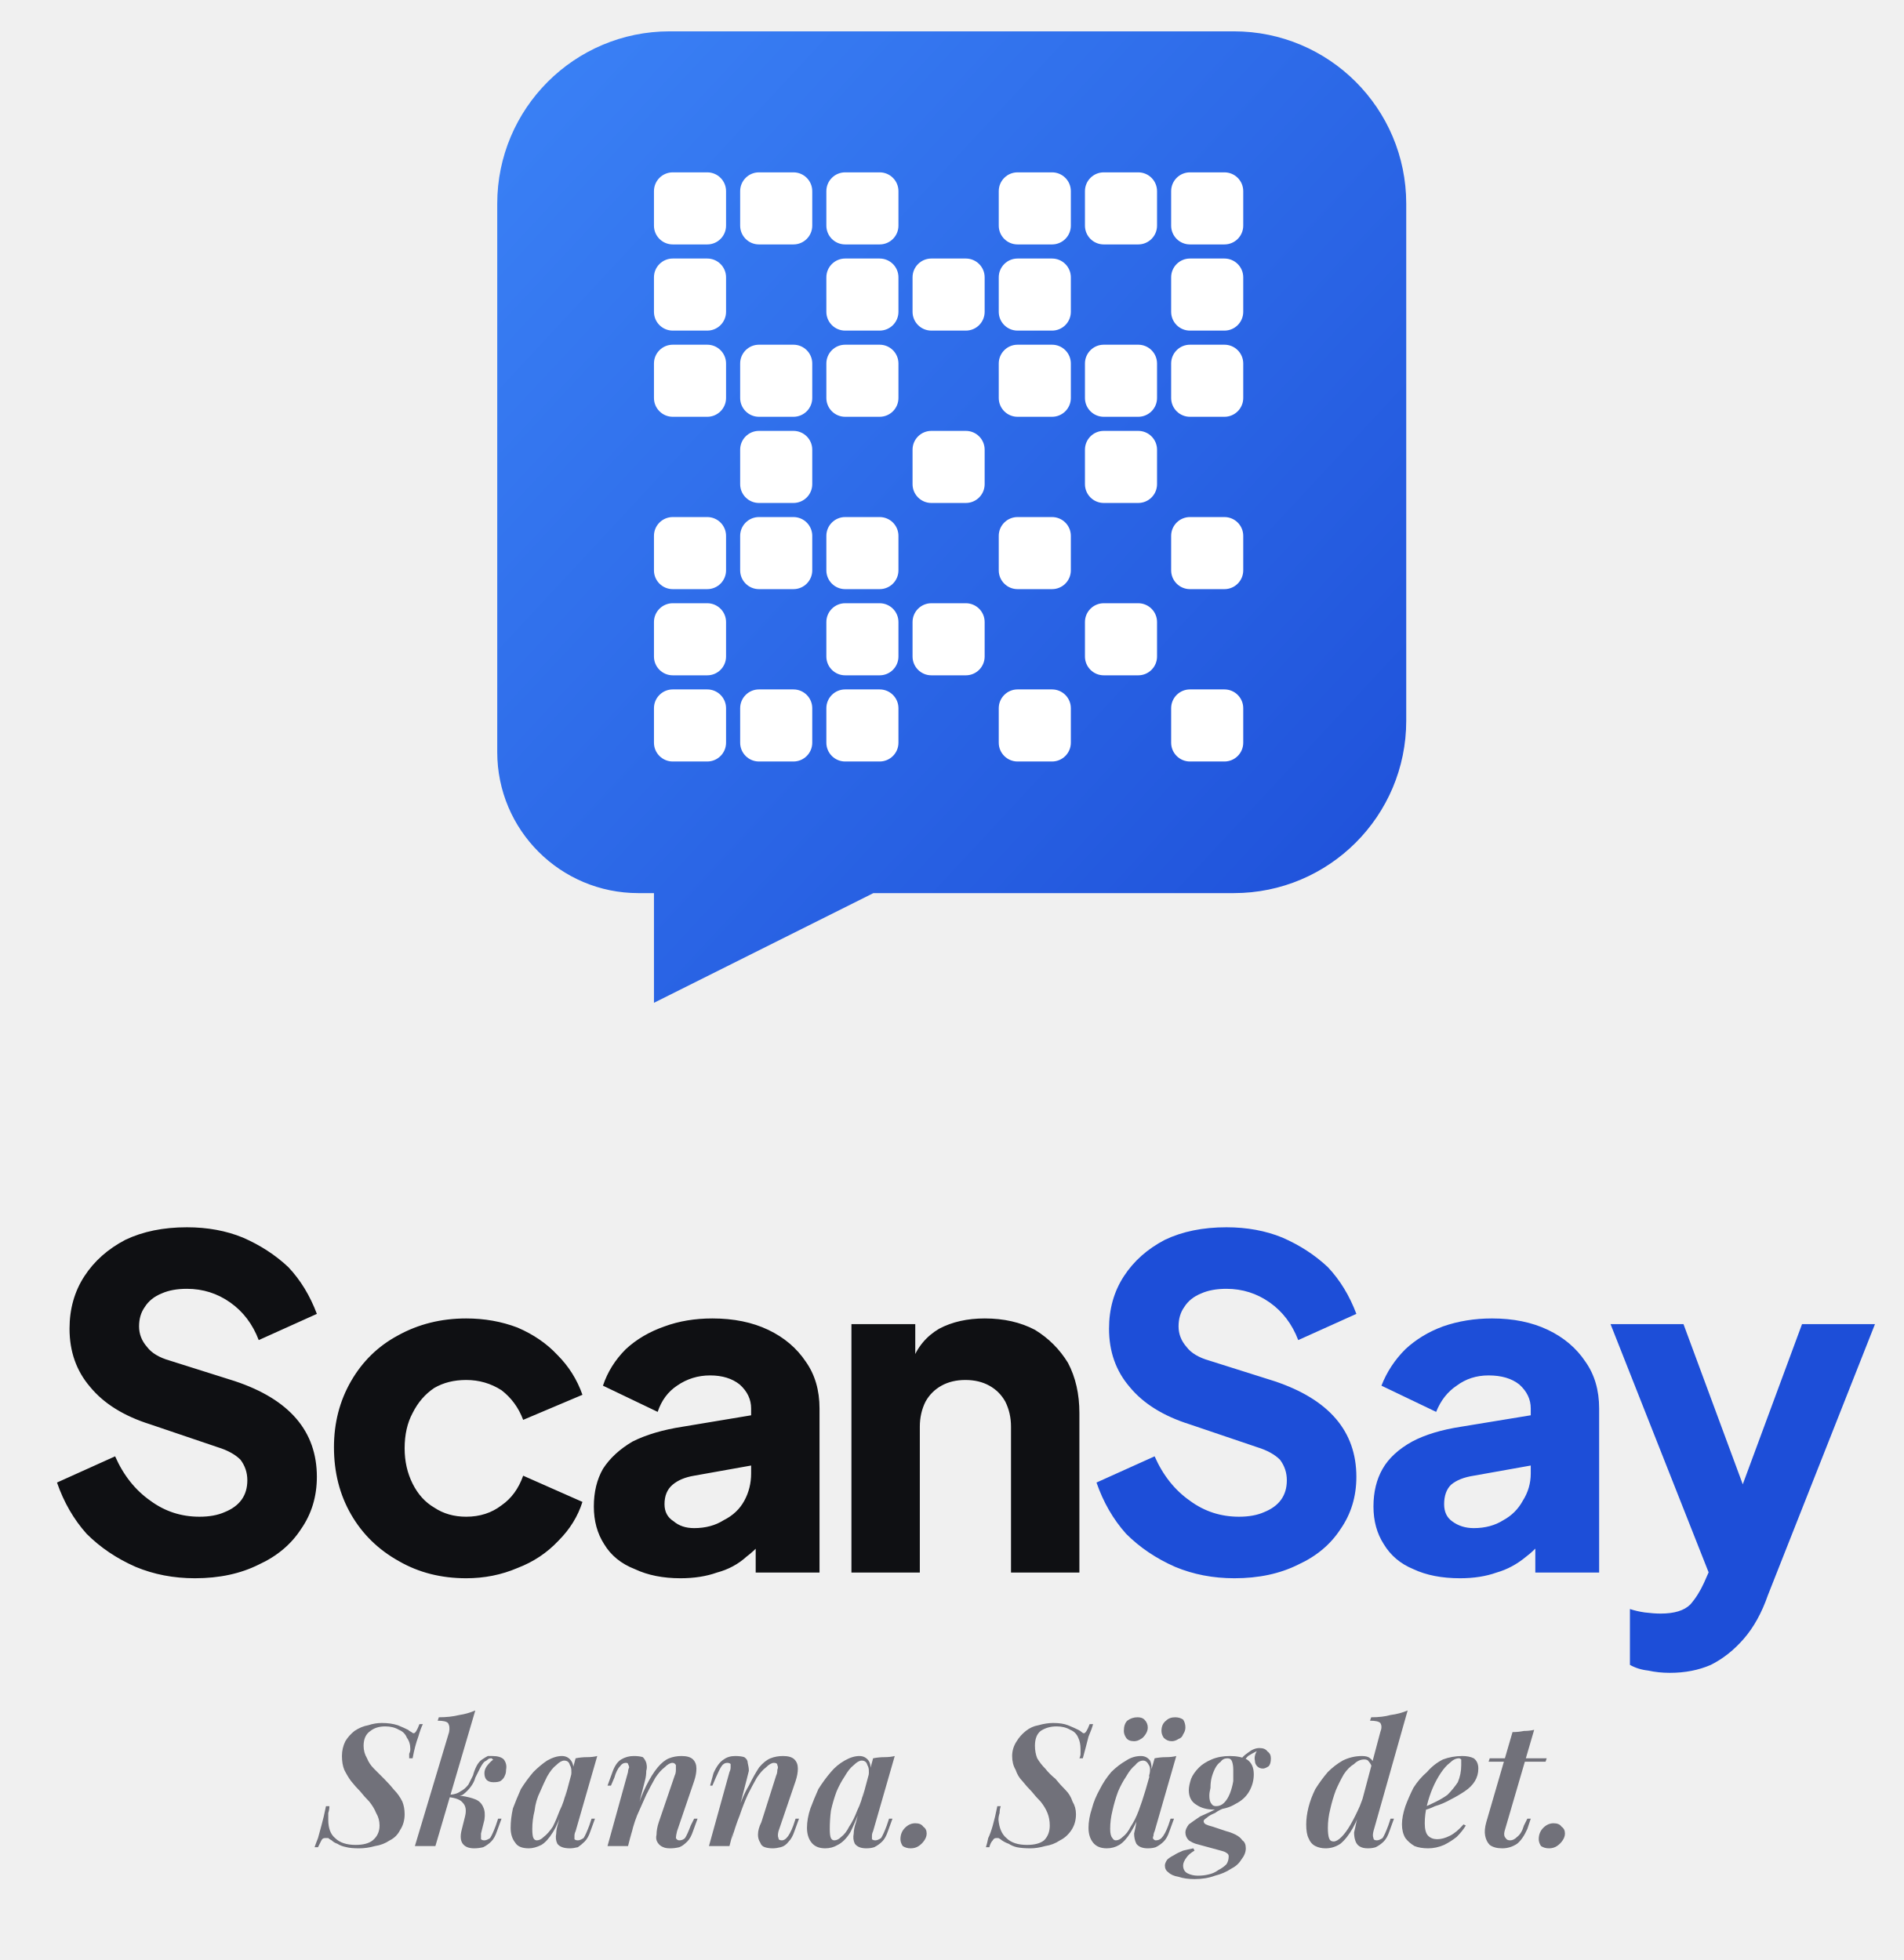
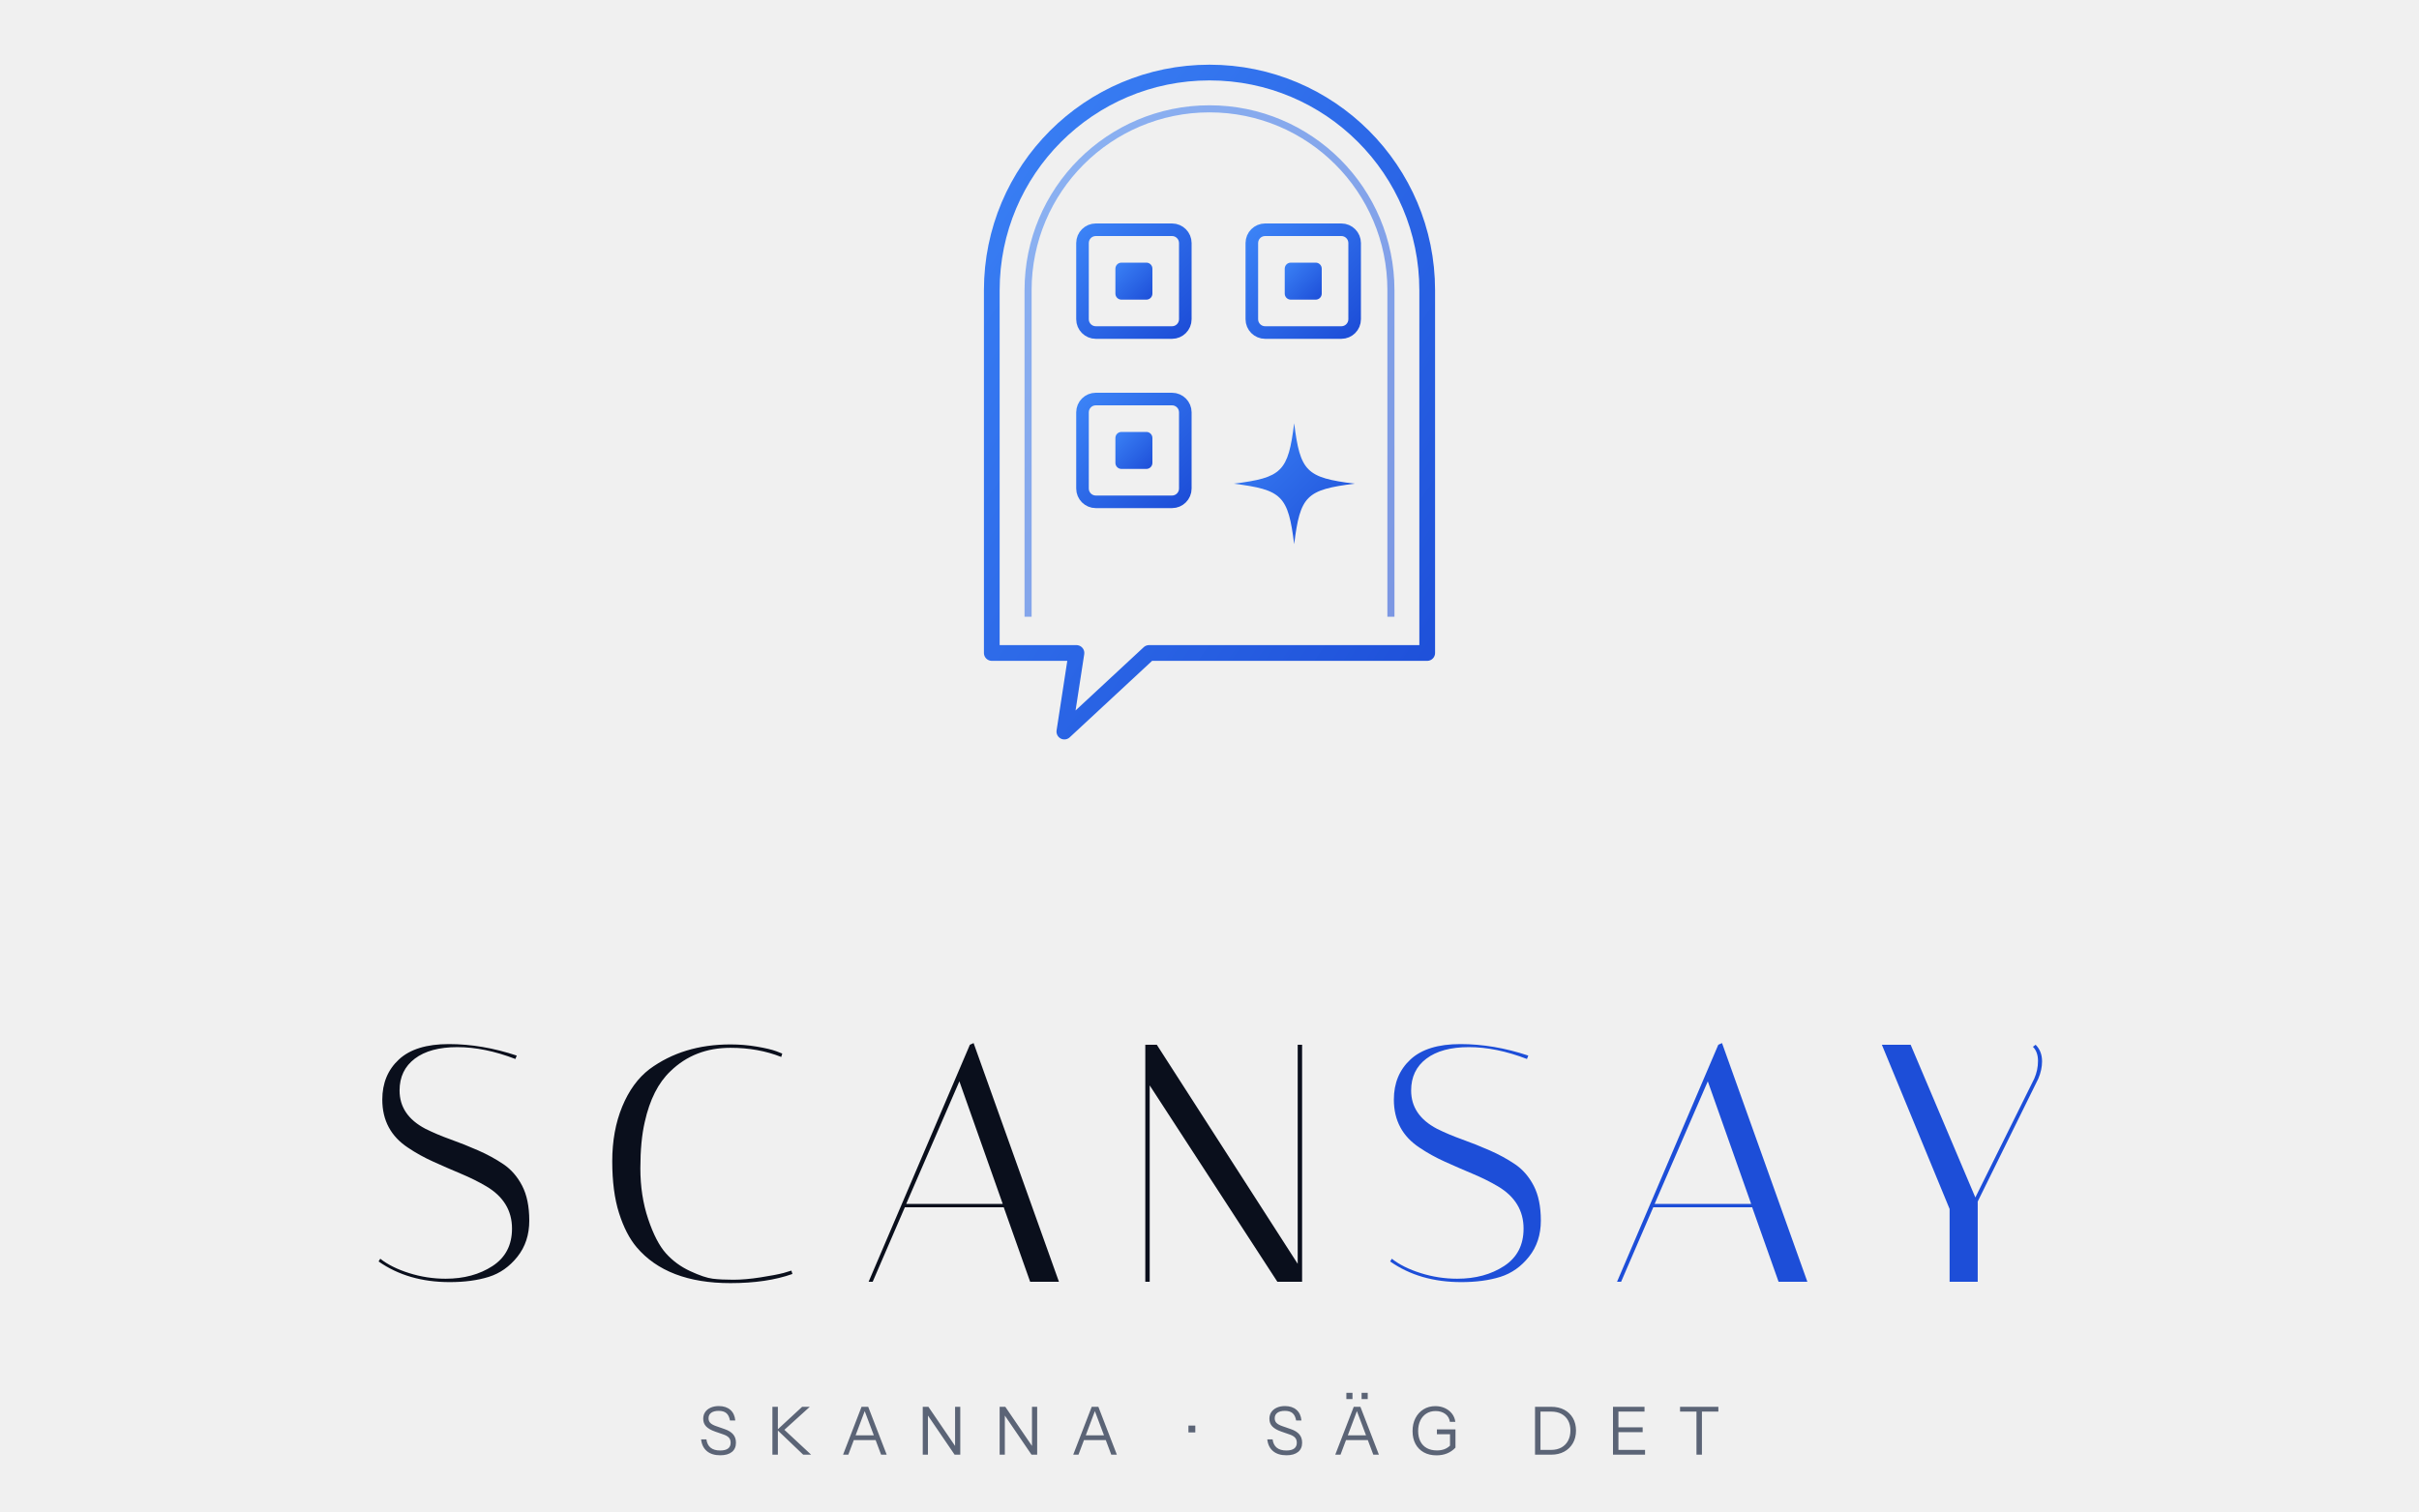
- <svg xmlns="http://www.w3.org/2000/svg" width="167" height="172" viewBox="0 0 167 172" role="img" aria-label="ScanSay – Skanna. Säg det.">
+ <svg xmlns="http://www.w3.org/2000/svg" viewBox="0 0 400 250" width="400" height="250">
  <defs>
-     <linearGradient id="wg" x1="0" y1="0" x2="1" y2="0">
-       <stop offset="0" stop-color="#1D4ED8" />
+     <linearGradient id="sg" x1="0" y1="0" x2="1" y2="1">
+       <stop offset="0" stop-color="#3B82F6" />
      <stop offset="1" stop-color="#1D4ED8" />
    </linearGradient>
  </defs>
-   <g transform="translate(39.5,0) scale(1.375)">
-     <defs>
-       <linearGradient id="qgs0sv" x1="0" y1="0" x2="1" y2="1">
-         <stop offset="0" stop-color="#3B82F6" />
-         <stop offset="1" stop-color="#1D4ED8" />
-       </linearGradient>
-     </defs>
-     <path d="M14 2h36a11 11 0 0 1 11 11v33a11 11 0 0 1-11 11H27l-14 7v-7h-1A9 9 0 0 1 3 48V13A11 11 0 0 1 14 2z" fill="url(#qgs0sv)" />
-     <rect x="13.0" y="11.0" width="4.6" height="4.6" rx="1.2" fill="#FFFFFF" />
-     <rect x="18.5" y="11.0" width="4.6" height="4.6" rx="1.2" fill="#FFFFFF" />
-     <rect x="24.0" y="11.0" width="4.6" height="4.6" rx="1.2" fill="#FFFFFF" />
-     <rect x="13.0" y="16.5" width="4.6" height="4.6" rx="1.2" fill="#FFFFFF" />
-     <rect x="24.0" y="16.5" width="4.6" height="4.6" rx="1.2" fill="#FFFFFF" />
-     <rect x="13.0" y="22.0" width="4.6" height="4.6" rx="1.2" fill="#FFFFFF" />
-     <rect x="18.5" y="22.0" width="4.6" height="4.6" rx="1.2" fill="#FFFFFF" />
-     <rect x="24.0" y="22.0" width="4.6" height="4.6" rx="1.2" fill="#FFFFFF" />
-     <rect x="35.0" y="11.0" width="4.6" height="4.6" rx="1.2" fill="#FFFFFF" />
-     <rect x="40.5" y="11.0" width="4.6" height="4.6" rx="1.2" fill="#FFFFFF" />
-     <rect x="46.0" y="11.0" width="4.6" height="4.6" rx="1.2" fill="#FFFFFF" />
-     <rect x="35.0" y="16.5" width="4.6" height="4.6" rx="1.2" fill="#FFFFFF" />
-     <rect x="46.0" y="16.5" width="4.6" height="4.6" rx="1.2" fill="#FFFFFF" />
-     <rect x="35.0" y="22.0" width="4.6" height="4.6" rx="1.2" fill="#FFFFFF" />
-     <rect x="40.5" y="22.0" width="4.6" height="4.6" rx="1.2" fill="#FFFFFF" />
-     <rect x="46.0" y="22.0" width="4.6" height="4.6" rx="1.2" fill="#FFFFFF" />
-     <rect x="13.0" y="33.0" width="4.6" height="4.6" rx="1.2" fill="#FFFFFF" />
-     <rect x="18.5" y="33.0" width="4.6" height="4.6" rx="1.2" fill="#FFFFFF" />
-     <rect x="24.0" y="33.0" width="4.6" height="4.6" rx="1.2" fill="#FFFFFF" />
-     <rect x="13.0" y="38.5" width="4.6" height="4.6" rx="1.2" fill="#FFFFFF" />
-     <rect x="24.0" y="38.5" width="4.6" height="4.6" rx="1.2" fill="#FFFFFF" />
-     <rect x="13.0" y="44.0" width="4.6" height="4.6" rx="1.2" fill="#FFFFFF" />
-     <rect x="18.5" y="44.0" width="4.6" height="4.6" rx="1.2" fill="#FFFFFF" />
-     <rect x="24.0" y="44.0" width="4.6" height="4.6" rx="1.2" fill="#FFFFFF" />
-     <rect x="35.0" y="33.0" width="4.6" height="4.6" rx="1.2" fill="#FFFFFF" />
-     <rect x="46.0" y="33.0" width="4.6" height="4.6" rx="1.2" fill="#FFFFFF" />
-     <rect x="40.5" y="38.5" width="4.6" height="4.6" rx="1.2" fill="#FFFFFF" />
-     <rect x="35.0" y="44.0" width="4.6" height="4.6" rx="1.2" fill="#FFFFFF" />
-     <rect x="29.5" y="27.5" width="4.6" height="4.6" rx="1.2" fill="#FFFFFF" />
-     <rect x="40.5" y="27.5" width="4.6" height="4.6" rx="1.2" fill="#FFFFFF" />
-     <rect x="29.5" y="38.5" width="4.6" height="4.6" rx="1.2" fill="#FFFFFF" />
-     <rect x="46.0" y="44.0" width="4.6" height="4.6" rx="1.2" fill="#FFFFFF" />
-     <rect x="29.5" y="16.5" width="4.6" height="4.6" rx="1.2" fill="#FFFFFF" />
-     <rect x="18.5" y="27.5" width="4.6" height="4.6" rx="1.2" fill="#FFFFFF" />
+   <g transform="translate(150 0)">
+     <path d="M14 108 V48 A36 36 0 0 1 86 48 V108 H40 L26 121 L28 108 Z" fill="none" stroke="url(#sg)" stroke-width="2.6" stroke-linejoin="round" />
+     <path d="M20 102 V48 A30 30 0 0 1 80 48 V102" fill="none" stroke="url(#sg)" stroke-width="1.17" opacity=".55" />
+     <rect x="29" y="38" width="17" height="17" rx="2.2" fill="none" stroke="url(#sg)" stroke-width="2.08" />
+     <rect x="34.44" y="43.44" width="6.12" height="6.12" rx="1" fill="url(#sg)" />
+     <rect x="57" y="38" width="17" height="17" rx="2.2" fill="none" stroke="url(#sg)" stroke-width="2.08" />
+     <rect x="62.44" y="43.44" width="6.12" height="6.12" rx="1" fill="url(#sg)" />
+     <rect x="29" y="66" width="17" height="17" rx="2.2" fill="none" stroke="url(#sg)" stroke-width="2.08" />
+     <rect x="34.44" y="71.44" width="6.12" height="6.12" rx="1" fill="url(#sg)" />
+     <path d="M64 70 C65 78 66 79 74 80 C66 81 65 82 64 90 C63 82 62 81 54 80 C62 79 63 78 64 70 Z" fill="url(#sg)" />
  </g>
-   <path fill="#0F1013" d="M17.1 138.5Q14.3 138.5 11.9 137.5Q9.4 136.4 7.6 134.6Q5.9 132.7 5 130.1L10.1 127.8Q11.2 130.3 13.2 131.7Q15.1 133.1 17.5 133.1Q18.8 133.1 19.7 132.7Q20.7 132.3 21.2 131.6Q21.7 130.9 21.7 129.9Q21.7 128.9 21.1 128.1Q20.4 127.4 19.1 127L13.2 125Q9.7 123.9 7.9 121.7Q6.1 119.6 6.1 116.6Q6.1 114 7.4 112Q8.7 110 11 108.8Q13.3 107.7 16.4 107.7Q19.1 107.7 21.3 108.6Q23.6 109.6 25.3 111.2Q26.9 112.9 27.8 115.3L22.7 117.6Q21.9 115.5 20.2 114.3Q18.5 113.1 16.4 113.1Q15.1 113.1 14.2 113.5Q13.2 113.9 12.7 114.7Q12.2 115.4 12.2 116.4Q12.2 117.4 12.9 118.2Q13.5 119 14.9 119.4L20.6 121.2Q24.2 122.4 26 124.5Q27.8 126.6 27.8 129.6Q27.8 132.2 26.4 134.2Q25.1 136.2 22.7 137.3Q20.3 138.5 17.1 138.5Z M40.9 138.5Q37.6 138.5 35 137Q32.3 135.5 30.8 132.9Q29.3 130.3 29.3 127Q29.3 123.8 30.8 121.2Q32.3 118.6 34.9 117.2Q37.6 115.7 40.9 115.7Q43.3 115.7 45.4 116.5Q47.5 117.4 48.9 118.9Q50.4 120.4 51.1 122.4L45.9 124.6Q45.3 123 44 122Q42.6 121.1 40.9 121.1Q39.3 121.1 38.1 121.8Q36.9 122.6 36.2 124Q35.5 125.3 35.5 127.1Q35.5 128.8 36.2 130.2Q36.9 131.6 38.1 132.3Q39.3 133.1 40.9 133.1Q42.7 133.1 44 132.1Q45.3 131.2 45.9 129.5L51.1 131.8Q50.5 133.7 49 135.2Q47.5 136.8 45.4 137.6Q43.3 138.5 40.9 138.5Z M59.7 138.5Q57.4 138.5 55.7 137.7Q53.9 137 53 135.5Q52.1 134.1 52.1 132.2Q52.1 130.3 52.9 128.9Q53.8 127.5 55.5 126.5Q57.3 125.6 59.9 125.2L66.5 124.1V128.5L60.9 129.5Q59.7 129.7 59 130.3Q58.3 130.9 58.3 132Q58.3 133 59.1 133.5Q59.8 134.1 60.9 134.1Q62.4 134.1 63.5 133.4Q64.7 132.8 65.3 131.7Q65.9 130.6 65.9 129.3V123.6Q65.9 122.4 64.9 121.5Q63.9 120.7 62.3 120.7Q60.7 120.7 59.4 121.6Q58.2 122.4 57.7 123.9L52.9 121.6Q53.5 119.8 54.9 118.4Q56.3 117.1 58.3 116.4Q60.2 115.7 62.5 115.7Q65.3 115.7 67.4 116.7Q69.5 117.7 70.7 119.5Q71.9 121.2 71.9 123.6V138H66.3V134.5L67.7 134.2Q66.7 135.7 65.5 136.6Q64.4 137.6 62.9 138Q61.5 138.5 59.7 138.5Z M74.7 138V116.2H80.3V120.5L80 119.5Q80.7 117.6 82.4 116.6Q84.1 115.7 86.4 115.7Q88.9 115.7 90.8 116.7Q92.6 117.8 93.7 119.6Q94.7 121.5 94.7 124V138H88.7V125.2Q88.7 124 88.2 123Q87.7 122.1 86.8 121.6Q85.9 121.1 84.7 121.1Q83.5 121.1 82.6 121.6Q81.7 122.1 81.2 123Q80.7 124 80.7 125.2V138Z" />
-   <path fill="url(#wg)" d="M108.3 138.5Q105.5 138.5 103.1 137.5Q100.6 136.4 98.8 134.6Q97.1 132.7 96.2 130.1L101.3 127.8Q102.4 130.3 104.4 131.7Q106.3 133.1 108.7 133.1Q110 133.1 110.9 132.7Q111.9 132.3 112.4 131.6Q112.9 130.9 112.9 129.9Q112.9 128.9 112.3 128.1Q111.6 127.4 110.3 127L104.4 125Q100.9 123.9 99.1 121.7Q97.3 119.6 97.3 116.6Q97.3 114 98.6 112Q99.9 110 102.2 108.8Q104.5 107.7 107.6 107.7Q110.3 107.7 112.5 108.6Q114.8 109.6 116.5 111.2Q118.1 112.9 119 115.3L113.9 117.6Q113.1 115.5 111.4 114.3Q109.7 113.1 107.6 113.1Q106.3 113.1 105.4 113.5Q104.4 113.9 103.9 114.7Q103.4 115.4 103.4 116.4Q103.4 117.4 104.1 118.2Q104.7 119 106.1 119.4L111.8 121.2Q115.4 122.4 117.2 124.5Q119 126.6 119 129.6Q119 132.2 117.6 134.2Q116.3 136.2 113.9 137.3Q111.5 138.5 108.3 138.5Z M128.1 138.5Q125.7 138.5 124 137.7Q122.3 137 121.4 135.5Q120.5 134.1 120.5 132.2Q120.5 130.3 121.3 128.9Q122.1 127.5 123.9 126.5Q125.6 125.6 128.2 125.2L134.9 124.1V128.5L129.3 129.5Q128 129.7 127.3 130.3Q126.7 130.9 126.7 132Q126.7 133 127.4 133.5Q128.2 134.1 129.3 134.1Q130.8 134.1 131.9 133.4Q133 132.8 133.6 131.7Q134.3 130.6 134.3 129.3V123.6Q134.3 122.4 133.3 121.5Q132.3 120.7 130.6 120.7Q129 120.7 127.8 121.6Q126.6 122.4 126 123.9L121.2 121.6Q121.9 119.8 123.3 118.4Q124.7 117.1 126.6 116.4Q128.6 115.7 130.9 115.7Q133.7 115.7 135.8 116.7Q137.9 117.7 139.1 119.5Q140.3 121.2 140.3 123.6V138H134.7V134.5L136 134.2Q135.1 135.7 133.9 136.6Q132.7 137.6 131.3 138Q129.9 138.5 128.1 138.5Z M146.5 146.8Q145.5 146.8 144.6 146.6Q143.7 146.5 143 146.1V141.2Q143.6 141.4 144.3 141.5Q145.1 141.6 145.7 141.6Q147.5 141.6 148.3 140.8Q149 140 149.5 138.9L151 135.5L150.9 140.5L141.3 116.2H147.7L154.1 133.5H151.7L158.1 116.2H164.5L155.1 140Q154.3 142.3 153 143.8Q151.7 145.3 150.1 146.1Q148.5 146.8 146.5 146.8Z" />
-   <path fill="#71717A" d="M37.1 151.3Q36.9 151.7 36.7 152.4Q36.4 153.2 36.2 154.3H35.9Q35.9 154.1 35.9 153.9Q36 153.7 36 153.5Q36 152.9 35.7 152.5Q35.5 152 35 151.8Q34.5 151.5 33.8 151.5Q33 151.5 32.5 151.9Q31.9 152.3 31.9 153.2Q31.9 153.8 32.2 154.3Q32.4 154.8 32.8 155.2Q33.3 155.7 33.7 156.1Q34.2 156.6 34.6 157.1Q35 157.5 35.3 158.1Q35.5 158.6 35.5 159.2Q35.5 160 35.1 160.6Q34.8 161.2 34.2 161.5Q33.6 161.9 32.9 162Q32.2 162.2 31.5 162.2Q30.8 162.2 30.4 162.1Q29.9 162 29.6 161.8Q29.3 161.7 29.1 161.5Q28.9 161.4 28.8 161.3Q28.6 161.3 28.5 161.3Q28.3 161.3 28.2 161.5Q28.1 161.7 27.9 162.1H27.6Q27.7 161.8 27.9 161.3Q28 160.9 28.2 160.2Q28.4 159.5 28.6 158.5H28.9Q28.9 158.8 28.8 159.1Q28.8 159.4 28.8 159.7Q28.8 160.8 29.4 161.3Q30 161.9 31.2 161.9Q32.2 161.9 32.7 161.5Q33.3 161 33.3 160.2Q33.3 159.6 33 159.1Q32.8 158.6 32.4 158.1Q32 157.7 31.6 157.2Q31.2 156.8 30.8 156.3Q30.5 155.9 30.2 155.3Q30 154.8 30 154.1Q30 153.4 30.3 152.8Q30.6 152.3 31.1 151.9Q31.7 151.5 32.3 151.4Q32.9 151.2 33.5 151.2Q34.3 151.2 34.9 151.4Q35.4 151.6 35.8 151.8Q35.9 151.9 36.1 152Q36.2 152.1 36.3 152.1Q36.5 152.1 36.8 151.3Z M38.2 162H36.4L39.4 152Q39.5 151.5 39.3 151.2Q39.1 151 38.4 151L38.5 150.7Q39.5 150.7 40.3 150.5Q41 150.4 41.7 150.1ZM42.2 160.9Q42.2 161.3 42.2 161.4Q42.3 161.5 42.5 161.5Q42.7 161.5 43 161.3Q43.2 161 43.5 160.2L43.7 159.6H44L43.6 160.7Q43.4 161.3 43.1 161.6Q42.8 161.9 42.4 162.1Q42 162.2 41.6 162.2Q40.9 162.2 40.6 161.8Q40.3 161.4 40.5 160.6L40.8 159.4Q41 158.6 40.6 158.2Q40.3 157.8 39.3 157.7V157.7Q39.9 157.6 40.5 157.6Q41.2 157.7 41.7 157.9Q42.2 158.1 42.4 158.6Q42.6 159 42.5 159.7ZM43.1 154.3Q42.9 154.3 42.8 154.4Q42.7 154.5 42.5 154.6Q42.3 154.8 42.1 155.2Q41.9 155.6 41.7 156Q41.6 156.4 41.3 156.8Q41 157.2 40.6 157.5Q40.2 157.7 39.5 157.7L39.3 157.7L39.3 157.5Q40 157.5 40.4 157.2Q40.8 157 41.1 156.6Q41.3 156.2 41.5 155.8Q41.6 155.4 41.8 155Q42 154.6 42.3 154.4Q42.6 154.2 42.8 154.1Q43 154.1 43.2 154.1Q43.9 154.1 44.2 154.4Q44.5 154.8 44.4 155.3Q44.4 155.6 44.3 155.8Q44.2 156.1 43.9 156.3Q43.7 156.4 43.3 156.4Q42.9 156.4 42.7 156.2Q42.5 156 42.5 155.6Q42.5 155.3 42.7 155Q43 154.6 43.3 154.4Q43.3 154.4 43.2 154.4Q43.2 154.3 43.1 154.3Z M47.1 161.5Q47.4 161.5 47.7 161.2Q48.1 160.9 48.5 160.3Q48.8 159.7 49.1 158.9Q49.5 158.1 49.7 157.1L49.4 158.7Q49 160 48.5 160.8Q48 161.6 47.5 161.9Q46.9 162.2 46.4 162.2Q45.5 162.2 45.2 161.7Q44.8 161.2 44.8 160.4Q44.8 159.6 45 158.7Q45.3 157.9 45.7 157Q46.2 156.2 46.8 155.5Q47.4 154.9 48 154.5Q48.7 154.1 49.3 154.1Q49.8 154.1 50.1 154.5Q50.4 154.9 50.3 155.8L50.1 155.9Q50.2 155.2 50 154.9Q49.9 154.5 49.5 154.5Q49.2 154.5 48.8 154.9Q48.4 155.2 48 155.9Q47.7 156.5 47.4 157.2Q47 158 46.9 158.9Q46.7 159.7 46.7 160.5Q46.7 161.1 46.8 161.3Q46.9 161.5 47.1 161.5ZM50.5 154.3Q51 154.2 51.5 154.2Q52 154.2 52.4 154.1L50.5 160.7Q50.4 160.9 50.4 161.1Q50.4 161.3 50.4 161.4Q50.5 161.5 50.7 161.5Q50.9 161.5 51.2 161.3Q51.4 161 51.7 160.2L51.9 159.6H52.2L51.8 160.7Q51.6 161.3 51.3 161.6Q51 161.9 50.7 162.1Q50.3 162.2 50 162.2Q49.2 162.2 48.9 161.8Q48.7 161.4 48.8 160.9Q48.8 160.5 49 159.9Z M55.1 162H53.3L55.1 155.5Q55.1 155.3 55.2 155.1Q55.2 155 55.1 154.8Q55.1 154.7 54.9 154.7Q54.6 154.7 54.4 155Q54.1 155.3 53.9 156L53.6 156.7H53.3L53.7 155.6Q54 154.7 54.5 154.4Q55 154.1 55.6 154.1Q56.1 154.1 56.4 154.2Q56.6 154.4 56.7 154.7Q56.8 155.1 56.7 155.4Q56.7 155.8 56.6 156.2ZM55.7 159.3Q56.2 157.7 56.7 156.7Q57.2 155.7 57.7 155.1Q58.2 154.5 58.7 154.3Q59.2 154.1 59.8 154.1Q60.5 154.1 60.8 154.4Q61.1 154.7 61.1 155.2Q61.1 155.7 60.9 156.3L59.4 160.7Q59.3 161.1 59.3 161.3Q59.4 161.5 59.6 161.5Q59.9 161.5 60.1 161.3Q60.3 161 60.6 160.2L60.9 159.6H61.2L60.8 160.7Q60.6 161.3 60.3 161.6Q59.9 162 59.6 162.1Q59.2 162.2 58.8 162.2Q58.4 162.2 58.2 162.1Q57.9 162 57.7 161.7Q57.5 161.4 57.6 161Q57.6 160.5 57.8 159.9L59.2 155.8Q59.3 155.6 59.3 155.3Q59.3 155.1 59.3 154.9Q59.2 154.7 59 154.7Q58.7 154.7 58.3 155.1Q57.9 155.4 57.5 156Q57.1 156.7 56.7 157.5Q56.3 158.4 55.9 159.3Q55.5 160.3 55.3 161.4Z M64 162H62.2L64 155.5Q64.1 155.3 64.1 155.1Q64.1 155 64.1 154.8Q64 154.7 63.8 154.7Q63.5 154.7 63.3 155Q63.1 155.3 62.8 156L62.5 156.7H62.3L62.6 155.6Q63 154.7 63.5 154.4Q63.9 154.1 64.5 154.1Q65 154.1 65.3 154.2Q65.6 154.4 65.6 154.7Q65.7 155.1 65.7 155.4Q65.6 155.8 65.5 156.2ZM64.6 159.3Q65.1 157.7 65.7 156.7Q66.2 155.7 66.6 155.1Q67.1 154.5 67.6 154.3Q68.1 154.1 68.7 154.1Q69.4 154.1 69.7 154.4Q70 154.7 70 155.2Q70 155.7 69.8 156.3L68.3 160.7Q68.2 161.1 68.3 161.3Q68.3 161.5 68.6 161.5Q68.8 161.5 69 161.3Q69.3 161 69.6 160.2L69.8 159.6H70.1L69.7 160.7Q69.5 161.3 69.2 161.6Q68.9 162 68.5 162.1Q68.1 162.2 67.8 162.2Q67.4 162.2 67.1 162.1Q66.8 162 66.7 161.7Q66.5 161.4 66.5 161Q66.5 160.5 66.8 159.9L68.1 155.8Q68.2 155.6 68.2 155.3Q68.3 155.1 68.2 154.9Q68.2 154.7 67.9 154.7Q67.6 154.7 67.2 155.1Q66.8 155.4 66.4 156Q66 156.7 65.6 157.5Q65.2 158.4 64.9 159.3Q64.5 160.3 64.2 161.4Z M73.2 161.5Q73.5 161.5 73.8 161.2Q74.2 160.9 74.5 160.3Q74.9 159.7 75.2 158.9Q75.6 158.1 75.8 157.1L75.5 158.7Q75 160 74.6 160.8Q74.1 161.6 73.5 161.9Q73 162.2 72.4 162.2Q71.6 162.2 71.2 161.7Q70.8 161.2 70.8 160.4Q70.8 159.6 71.1 158.7Q71.4 157.9 71.8 157Q72.3 156.2 72.9 155.5Q73.4 154.9 74.1 154.5Q74.8 154.1 75.4 154.1Q75.9 154.1 76.2 154.5Q76.5 154.9 76.3 155.8L76.2 155.9Q76.3 155.2 76.1 154.9Q76 154.5 75.6 154.5Q75.3 154.5 74.9 154.9Q74.5 155.2 74.1 155.9Q73.7 156.5 73.4 157.2Q73.1 158 72.9 158.9Q72.8 159.7 72.8 160.5Q72.8 161.1 72.9 161.3Q73 161.5 73.2 161.5ZM76.6 154.3Q77.1 154.2 77.6 154.2Q78.1 154.2 78.5 154.1L76.6 160.7Q76.5 160.9 76.5 161.1Q76.5 161.3 76.5 161.4Q76.6 161.5 76.8 161.5Q77 161.5 77.3 161.3Q77.5 161 77.8 160.2L78 159.6H78.3L77.9 160.7Q77.7 161.3 77.4 161.6Q77.1 161.9 76.7 162.1Q76.4 162.2 76 162.2Q75.3 162.2 75 161.8Q74.8 161.4 74.9 160.9Q74.9 160.5 75.1 159.9Z M79 161.4Q79 160.8 79.4 160.4Q79.8 160 80.3 160Q80.8 160 81 160.3Q81.3 160.5 81.3 160.9Q81.3 161.2 81.1 161.5Q80.9 161.8 80.6 162Q80.3 162.2 79.9 162.2Q79.5 162.2 79.2 162Q79 161.7 79 161.4Z  M95.9 151.3Q95.8 151.7 95.5 152.4Q95.3 153.2 95 154.3H94.7Q94.8 154.1 94.8 153.9Q94.8 153.7 94.8 153.5Q94.8 152.9 94.6 152.5Q94.4 152 93.9 151.8Q93.4 151.5 92.7 151.5Q91.9 151.5 91.3 151.9Q90.8 152.3 90.8 153.2Q90.8 153.8 91 154.3Q91.3 154.8 91.7 155.2Q92.1 155.7 92.6 156.1Q93 156.6 93.5 157.1Q93.9 157.5 94.1 158.1Q94.4 158.6 94.4 159.2Q94.4 160 94 160.6Q93.6 161.2 93 161.5Q92.4 161.9 91.7 162Q91 162.2 90.4 162.2Q89.7 162.2 89.2 162.1Q88.8 162 88.5 161.8Q88.2 161.7 87.9 161.5Q87.8 161.4 87.6 161.3Q87.5 161.3 87.4 161.3Q87.2 161.3 87.1 161.5Q86.9 161.7 86.8 162.1H86.5Q86.6 161.8 86.7 161.3Q86.9 160.9 87.1 160.2Q87.3 159.5 87.5 158.5H87.8Q87.7 158.8 87.7 159.1Q87.6 159.4 87.6 159.7Q87.7 160.8 88.3 161.3Q88.9 161.9 90.1 161.9Q91.1 161.9 91.6 161.5Q92.1 161 92.1 160.2Q92.1 159.6 91.9 159.1Q91.7 158.6 91.3 158.1Q90.9 157.7 90.5 157.2Q90.1 156.8 89.7 156.3Q89.3 155.9 89.1 155.3Q88.8 154.8 88.8 154.1Q88.8 153.4 89.2 152.8Q89.5 152.3 90 151.9Q90.5 151.5 91.1 151.4Q91.8 151.2 92.4 151.2Q93.2 151.2 93.7 151.4Q94.2 151.6 94.6 151.8Q94.8 151.9 94.9 152Q95 152.1 95.1 152.1Q95.3 152.1 95.6 151.3Z M97.9 161.5Q98.2 161.5 98.5 161.2Q98.9 160.9 99.2 160.3Q99.6 159.7 99.9 158.9Q100.2 158.1 100.5 157.1L100.2 158.7Q99.7 160 99.2 160.8Q98.7 161.6 98.2 161.9Q97.7 162.2 97.1 162.2Q96.3 162.2 95.9 161.7Q95.5 161.2 95.5 160.4Q95.5 159.6 95.8 158.7Q96 157.9 96.5 157Q96.9 156.2 97.5 155.5Q98.1 154.9 98.8 154.5Q99.4 154.1 100.1 154.1Q100.6 154.1 100.9 154.5Q101.1 154.9 101 155.8L100.8 155.9Q101 155.2 100.8 154.9Q100.6 154.5 100.3 154.5Q99.9 154.5 99.6 154.9Q99.2 155.2 98.8 155.9Q98.4 156.5 98.1 157.2Q97.8 158 97.6 158.9Q97.4 159.7 97.4 160.5Q97.4 161.1 97.6 161.3Q97.7 161.5 97.9 161.5ZM101.3 154.3Q101.8 154.2 102.3 154.2Q102.8 154.2 103.2 154.1L101.3 160.7Q101.2 160.9 101.2 161.1Q101.1 161.3 101.2 161.4Q101.3 161.5 101.4 161.5Q101.7 161.5 101.9 161.3Q102.2 161 102.5 160.2L102.7 159.6H103L102.6 160.7Q102.4 161.3 102.1 161.6Q101.8 161.9 101.4 162.1Q101.1 162.2 100.7 162.2Q100 162.2 99.7 161.8Q99.5 161.4 99.5 160.9Q99.6 160.5 99.7 159.9ZM98.6 151.9Q98.6 151.3 98.9 151Q99.3 150.7 99.8 150.7Q100.2 150.7 100.4 150.9Q100.7 151.2 100.7 151.6Q100.7 151.9 100.5 152.2Q100.3 152.5 100.1 152.6Q99.8 152.8 99.5 152.8Q99 152.8 98.8 152.5Q98.6 152.2 98.6 151.9ZM101.9 151.9Q101.9 151.3 102.3 151Q102.6 150.7 103.1 150.7Q103.5 150.7 103.8 150.9Q104 151.2 104 151.6Q104 151.9 103.8 152.2Q103.7 152.5 103.4 152.6Q103.1 152.8 102.8 152.8Q102.4 152.8 102.1 152.5Q101.9 152.2 101.9 151.9Z M107 158.6 107.6 158.6Q107 158.8 106.6 159.1Q106.1 159.3 105.9 159.5Q105.6 159.7 105.6 159.8Q105.6 160 105.8 160.1Q106 160.2 106.4 160.3L107.6 160.7Q108 160.8 108.4 161Q108.8 161.2 109 161.5Q109.3 161.7 109.3 162.2Q109.3 162.7 108.9 163.2Q108.6 163.7 108 164Q107.4 164.4 106.6 164.6Q105.8 164.9 104.8 164.9Q104 164.9 103.4 164.7Q102.8 164.6 102.5 164.3Q102.2 164.1 102.2 163.7Q102.2 163.5 102.4 163.2Q102.6 163 103 162.8Q103.3 162.6 103.8 162.4Q104.2 162.3 104.7 162.2L104.8 162.4Q104.3 162.7 104.1 163Q103.8 163.4 103.8 163.7Q103.8 164.2 104.2 164.4Q104.6 164.6 105.1 164.6Q105.6 164.6 106 164.5Q106.5 164.4 106.9 164.1Q107.3 163.9 107.6 163.6Q107.8 163.3 107.8 162.9Q107.8 162.7 107.6 162.6Q107.5 162.5 107.1 162.4L104.9 161.8Q104.6 161.7 104.3 161.5Q104 161.2 104 160.8Q104 160.5 104.3 160.1Q104.7 159.8 105.3 159.4Q106 159.1 107 158.6ZM107.7 154.3Q107.3 154.3 107.1 154.6Q106.8 154.8 106.6 155.2Q106.4 155.6 106.3 156Q106.2 156.4 106.2 156.9Q106.1 157.3 106.1 157.6Q106.1 158.1 106.3 158.3Q106.4 158.5 106.7 158.5Q107.1 158.5 107.4 158.2Q107.7 157.9 107.9 157.4Q108.1 156.9 108.2 156.3Q108.2 155.8 108.2 155.3Q108.2 154.9 108.1 154.6Q108 154.3 107.7 154.3ZM107.9 154.1Q108.8 154.1 109.4 154.4Q110 154.8 110 155.7Q110 156.5 109.6 157.2Q109.2 157.9 108.4 158.3Q107.6 158.8 106.5 158.8Q105.6 158.8 105 158.4Q104.3 158 104.3 157.1Q104.3 156.7 104.5 156.1Q104.7 155.6 105.2 155.1Q105.6 154.7 106.3 154.4Q107 154.1 107.9 154.1ZM109 154.8 108.7 154.7Q108.9 154.2 109.5 153.8Q110 153.4 110.5 153.4Q111 153.4 111.2 153.7Q111.5 153.9 111.5 154.3Q111.5 154.8 111.3 155Q111 155.2 110.8 155.2Q110.5 155.2 110.3 155Q110.1 154.8 110.1 154.5Q110 154.1 110.3 153.6L110.4 153.6Q109.8 153.9 109.5 154.1Q109.2 154.4 109 154.8Z  M120.5 160.7Q120.4 161.1 120.5 161.3Q120.5 161.5 120.8 161.5Q121 161.5 121.3 161.3Q121.5 161 121.8 160.2L122 159.6H122.3L121.9 160.7Q121.7 161.3 121.4 161.6Q121.1 161.9 120.7 162.1Q120.4 162.2 120 162.2Q119.1 162.2 118.9 161.5Q118.8 161.2 118.8 160.8Q118.9 160.4 119 159.9L121.1 152Q121.3 151.5 121.1 151.2Q120.9 151 120.2 151L120.3 150.7Q121.3 150.7 122 150.5Q122.8 150.4 123.5 150.1ZM117 161.6Q117.3 161.6 117.7 161.2Q118.1 160.8 118.5 160.1Q118.9 159.4 119.3 158.5Q119.7 157.5 120 156.4L119.7 158Q119.2 159.5 118.7 160.4Q118.2 161.3 117.6 161.8Q117 162.2 116.3 162.2Q115.8 162.2 115.4 162Q115 161.8 114.8 161.3Q114.6 160.9 114.6 160.1Q114.6 159.4 114.8 158.6Q115 157.8 115.4 157Q115.9 156.2 116.5 155.5Q117.1 154.9 117.8 154.5Q118.6 154.1 119.5 154.1Q120 154.1 120.2 154.3Q120.5 154.5 120.5 154.9L120.4 155.2Q120.3 154.8 120.1 154.6Q120 154.4 119.7 154.4Q119.2 154.4 118.8 154.8Q118.3 155.1 117.9 155.7Q117.5 156.4 117.2 157.1Q116.9 157.9 116.7 158.8Q116.5 159.6 116.5 160.4Q116.5 161 116.6 161.3Q116.7 161.6 117 161.6Z M124.7 158.7Q125.4 158.4 126 158.1Q126.6 157.8 127 157.5Q127.5 157 127.9 156.4Q128.2 155.7 128.2 154.9Q128.2 154.5 128.2 154.4Q128.1 154.3 128 154.3Q127.6 154.3 127.2 154.7Q126.8 155 126.4 155.6Q126 156.2 125.7 156.9Q125.4 157.6 125.2 158.4Q125 159.2 125 160Q125 160.8 125.3 161.1Q125.6 161.4 126.1 161.4Q126.6 161.4 127.2 161.1Q127.8 160.8 128.4 160.1L128.6 160.2Q128.3 160.7 127.8 161.2Q127.3 161.6 126.7 161.9Q126 162.2 125.3 162.2Q124.6 162.2 124.1 162Q123.6 161.7 123.3 161.3Q123 160.8 123 160.1Q123 159.4 123.3 158.5Q123.6 157.7 124 156.9Q124.5 156.1 125.2 155.5Q125.8 154.8 126.6 154.4Q127.4 154.1 128.3 154.1Q128.9 154.1 129.3 154.3Q129.7 154.6 129.7 155.2Q129.7 155.8 129.4 156.3Q129.1 156.8 128.5 157.2Q127.9 157.6 127.3 157.9Q126.6 158.3 125.9 158.5Q125.3 158.8 124.7 158.9Z M135.7 154.3 135.6 154.6H130.6L130.7 154.3ZM132 160.7Q131.9 161.1 132.1 161.3Q132.2 161.5 132.5 161.5Q132.8 161.5 133.1 161.2Q133.5 160.9 133.7 160.2L134 159.6H134.3L134 160.5Q133.6 161.4 133.1 161.8Q132.5 162.2 131.8 162.2Q131.1 162.2 130.7 161.9Q130.4 161.6 130.3 161.1Q130.2 160.6 130.4 159.9L132.7 152Q133.2 152 133.7 151.9Q134.2 151.9 134.6 151.8Z M135 161.4Q135 160.8 135.4 160.4Q135.8 160 136.3 160Q136.8 160 137 160.3Q137.3 160.5 137.3 160.9Q137.3 161.2 137.1 161.5Q136.9 161.8 136.6 162Q136.3 162.2 135.9 162.2Q135.5 162.2 135.2 162Q135 161.7 135 161.4Z" />
+   <g transform="translate(60.64 212)">
+     <path d="M24.584 -36.848Q19.488 -38.808 14.98 -38.808Q10.472 -38.808 7.952 -36.904Q5.432 -35.0 5.432 -31.64Q5.432 -27.552 9.688 -25.312Q11.592 -24.36 13.86 -23.548Q16.128 -22.736 18.424 -21.728Q20.72 -20.72 22.624 -19.432Q24.528 -18.144 25.704 -15.876Q26.88 -13.608 26.88 -10.108Q26.88 -6.608 24.92 -4.144Q22.96 -1.68 20.188 -0.812Q17.416 0.056 13.72 0.056Q6.832 0.056 1.96 -3.36L2.24 -3.808Q4.088 -2.352 7.028 -1.428Q9.968 -0.504 13.048 -0.504Q17.584 -0.504 20.804 -2.604Q24.024 -4.704 24.024 -8.792Q24.024 -13.272 19.768 -15.792Q17.864 -16.912 15.596 -17.864Q13.328 -18.816 11.032 -19.852Q8.736 -20.888 6.832 -22.176Q2.576 -24.976 2.576 -30.128Q2.576 -34.216 5.32 -36.764Q8.064 -39.312 13.58 -39.312Q19.096 -39.312 24.808 -37.408Z M60.144 0.224Q49.672 0.224 44.632 -5.712Q42.84 -7.84 41.72 -11.368Q40.6 -14.896 40.6 -19.936Q40.6 -24.976 42.252 -28.98Q43.904 -32.984 46.76 -35.168Q52.304 -39.256 60.144 -39.256Q62.384 -39.256 64.512 -38.892Q66.64 -38.528 67.704 -38.136L68.712 -37.744L68.544 -37.184Q64.736 -38.696 60.144 -38.696Q54.208 -38.696 50.232 -34.832Q47.208 -31.976 45.976 -26.432Q45.248 -23.296 45.248 -18.76Q45.248 -14.224 46.536 -10.388Q47.824 -6.552 49.476 -4.704Q51.128 -2.856 53.48 -1.764Q55.832 -0.672 57.232 -0.504Q58.632 -0.336 60.62 -0.336Q62.608 -0.336 65.128 -0.728Q67.648 -1.12 68.936 -1.456L70.224 -1.848L70.392 -1.288Q66.136 0.224 60.144 0.224Z M83.664 0.0H82.992L99.736 -39.2L100.352 -39.48L114.464 0.0H109.704L105.336 -12.32H88.984ZM98.0 -33.152 89.208 -12.88H105.168Z M129.472 0.0H128.744V-39.2H130.648L153.944 -2.968V-39.2H154.672V0.0H150.584L129.472 -32.48Z" fill="#0A0F1C" />
+     <g transform="translate(167.27 0)">
+       <path d="M24.584 -36.848Q19.488 -38.808 14.98 -38.808Q10.472 -38.808 7.952 -36.904Q5.432 -35.0 5.432 -31.64Q5.432 -27.552 9.688 -25.312Q11.592 -24.36 13.86 -23.548Q16.128 -22.736 18.424 -21.728Q20.72 -20.72 22.624 -19.432Q24.528 -18.144 25.704 -15.876Q26.88 -13.608 26.88 -10.108Q26.88 -6.608 24.92 -4.144Q22.96 -1.68 20.188 -0.812Q17.416 0.056 13.72 0.056Q6.832 0.056 1.96 -3.36L2.24 -3.808Q4.088 -2.352 7.028 -1.428Q9.968 -0.504 13.048 -0.504Q17.584 -0.504 20.804 -2.604Q24.024 -4.704 24.024 -8.792Q24.024 -13.272 19.768 -15.792Q17.864 -16.912 15.596 -17.864Q13.328 -18.816 11.032 -19.852Q8.736 -20.888 6.832 -22.176Q2.576 -24.976 2.576 -30.128Q2.576 -34.216 5.32 -36.764Q8.064 -39.312 13.58 -39.312Q19.096 -39.312 24.808 -37.408Z M40.152 0.0H39.48L56.224 -39.2L56.84 -39.48L70.952 0.0H66.192L61.824 -12.32H45.472ZM54.488 -33.152 45.696 -12.88H61.656Z M108.696 -39.2Q109.76 -38.136 109.76 -36.456Q109.76 -35.056 109.144 -33.6L99.12 -13.272V0.0H94.472V-12.04L83.272 -39.2H88.032L98.728 -13.944L108.472 -33.6Q109.088 -35.0 109.088 -36.512Q109.088 -38.024 108.248 -38.864Z" fill="#1D4ED8" />
+     </g>
+   </g>
+   <g transform="translate(115.47 240.60)">
+     <path d="M3.63 0.099Q2.244 0.099 1.424 -0.583Q0.605 -1.265 0.462 -2.53H1.342Q1.463 -1.617 2.035 -1.155Q2.607 -0.693 3.619 -0.693Q4.477 -0.693 4.912 -1.017Q5.346 -1.342 5.346 -1.969Q5.346 -2.508 5.049 -2.827Q4.752 -3.146 4.125 -3.355L2.794 -3.817Q1.782 -4.169 1.298 -4.669Q0.814 -5.17 0.814 -5.94Q0.814 -6.578 1.133 -7.045Q1.452 -7.513 2.035 -7.777Q2.618 -8.041 3.388 -8.041Q4.576 -8.041 5.291 -7.42Q6.006 -6.798 6.116 -5.654H5.236Q5.093 -6.479 4.647 -6.864Q4.202 -7.249 3.366 -7.249Q2.574 -7.249 2.134 -6.93Q1.694 -6.611 1.694 -6.028Q1.694 -5.533 2.002 -5.236Q2.31 -4.939 2.959 -4.719L4.378 -4.224Q5.302 -3.905 5.764 -3.361Q6.226 -2.816 6.226 -1.98Q6.226 -0.99 5.55 -0.446Q4.873 0.099 3.63 0.099Z M12.254 0.0V-7.92H13.156V0.0ZM13.057 -4.114 17.171 -7.92H18.436L14.234 -4.114ZM17.347 0.0 13.035 -4.114H14.234L18.656 0.0Z M23.936 0.0 26.994 -7.92H27.786L24.805 0.0ZM30.228 0.0 27.247 -7.92H28.094L31.152 0.0ZM25.454 -3.201H29.59V-2.409H25.454Z M37.114 0.0V-7.92H38.049L42.592 -1.254L42.46 -1.232V-7.92H43.318V0.0H42.383L37.84 -6.666L37.972 -6.688V0.0Z M49.83 0.0V-7.92H50.765L55.308 -1.254L55.176 -1.232V-7.92H56.034V0.0H55.099L50.556 -6.666L50.688 -6.688V0.0Z M61.996 0.0 65.054 -7.92H65.846L62.865 0.0ZM68.288 0.0 65.307 -7.92H66.154L69.212 0.0ZM63.514 -3.201H67.65V-2.409H63.514Z M81.048 -3.685V-4.818H82.181V-3.685Z M97.251 0.099Q95.865 0.099 95.046 -0.583Q94.226 -1.265 94.083 -2.53H94.963Q95.084 -1.617 95.656 -1.155Q96.228 -0.693 97.24 -0.693Q98.098 -0.693 98.533 -1.017Q98.967 -1.342 98.967 -1.969Q98.967 -2.508 98.67 -2.827Q98.373 -3.146 97.746 -3.355L96.415 -3.817Q95.403 -4.169 94.919 -4.669Q94.435 -5.17 94.435 -5.94Q94.435 -6.578 94.754 -7.045Q95.073 -7.513 95.656 -7.777Q96.239 -8.041 97.009 -8.041Q98.197 -8.041 98.912 -7.42Q99.627 -6.798 99.737 -5.654H98.857Q98.714 -6.479 98.269 -6.864Q97.823 -7.249 96.987 -7.249Q96.195 -7.249 95.755 -6.93Q95.315 -6.611 95.315 -6.028Q95.315 -5.533 95.623 -5.236Q95.931 -4.939 96.58 -4.719L97.999 -4.224Q98.923 -3.905 99.385 -3.361Q99.847 -2.816 99.847 -1.98Q99.847 -0.99 99.171 -0.446Q98.494 0.099 97.251 0.099Z M105.325 0.0 108.383 -7.92H109.175L106.194 0.0ZM111.617 0.0 108.636 -7.92H109.483L112.541 0.0ZM106.843 -3.201H110.979V-2.409H106.843ZM109.681 -9.196V-10.23H110.693V-9.196ZM107.162 -9.196V-10.23H108.174V-9.196Z M122.067 0.11Q120.857 0.11 119.966 -0.385Q119.075 -0.88 118.591 -1.776Q118.107 -2.673 118.107 -3.894Q118.107 -5.115 118.585 -6.044Q119.064 -6.974 119.917 -7.502Q120.769 -8.03 121.88 -8.03Q122.749 -8.03 123.459 -7.7Q124.168 -7.37 124.625 -6.787Q125.081 -6.204 125.18 -5.434H124.278Q124.168 -6.248 123.525 -6.732Q122.881 -7.216 121.913 -7.216Q121.044 -7.216 120.395 -6.803Q119.746 -6.391 119.389 -5.654Q119.031 -4.917 119.031 -3.916Q119.031 -2.915 119.4 -2.195Q119.768 -1.474 120.466 -1.089Q121.165 -0.704 122.144 -0.704Q122.815 -0.704 123.343 -0.896Q123.871 -1.089 124.3 -1.496L125.202 -1.166Q124.597 -0.528 123.811 -0.209Q123.024 0.11 122.067 0.11ZM124.3 -1.166V-3.729L124.641 -3.388H122.133V-4.18H125.202V-1.166Z M138.897 0.0V-0.792H141.02Q142.01 -0.792 142.725 -1.194Q143.44 -1.595 143.825 -2.321Q144.21 -3.047 144.21 -4.004Q144.21 -4.95 143.825 -5.654Q143.44 -6.358 142.731 -6.743Q142.021 -7.128 141.02 -7.128H138.897V-7.92H141.02Q142.263 -7.92 143.187 -7.431Q144.111 -6.941 144.623 -6.056Q145.134 -5.17 145.134 -3.982Q145.134 -2.794 144.617 -1.897Q144.1 -1.001 143.181 -0.5Q142.263 0.0 141.031 0.0ZM138.358 0.0V-7.92H139.26V0.0Z M151.25 0.0V-7.92H152.152V0.0ZM151.712 0.0V-0.792H156.552V0.0ZM151.712 -3.729V-4.521H156.156V-3.729ZM151.712 -7.128V-7.92H156.464V-7.128Z M165.055 0.0V-7.128H162.338V-7.92H168.674V-7.128H165.957V0.0Z" fill="#5B6476" />
+   </g>
</svg>
